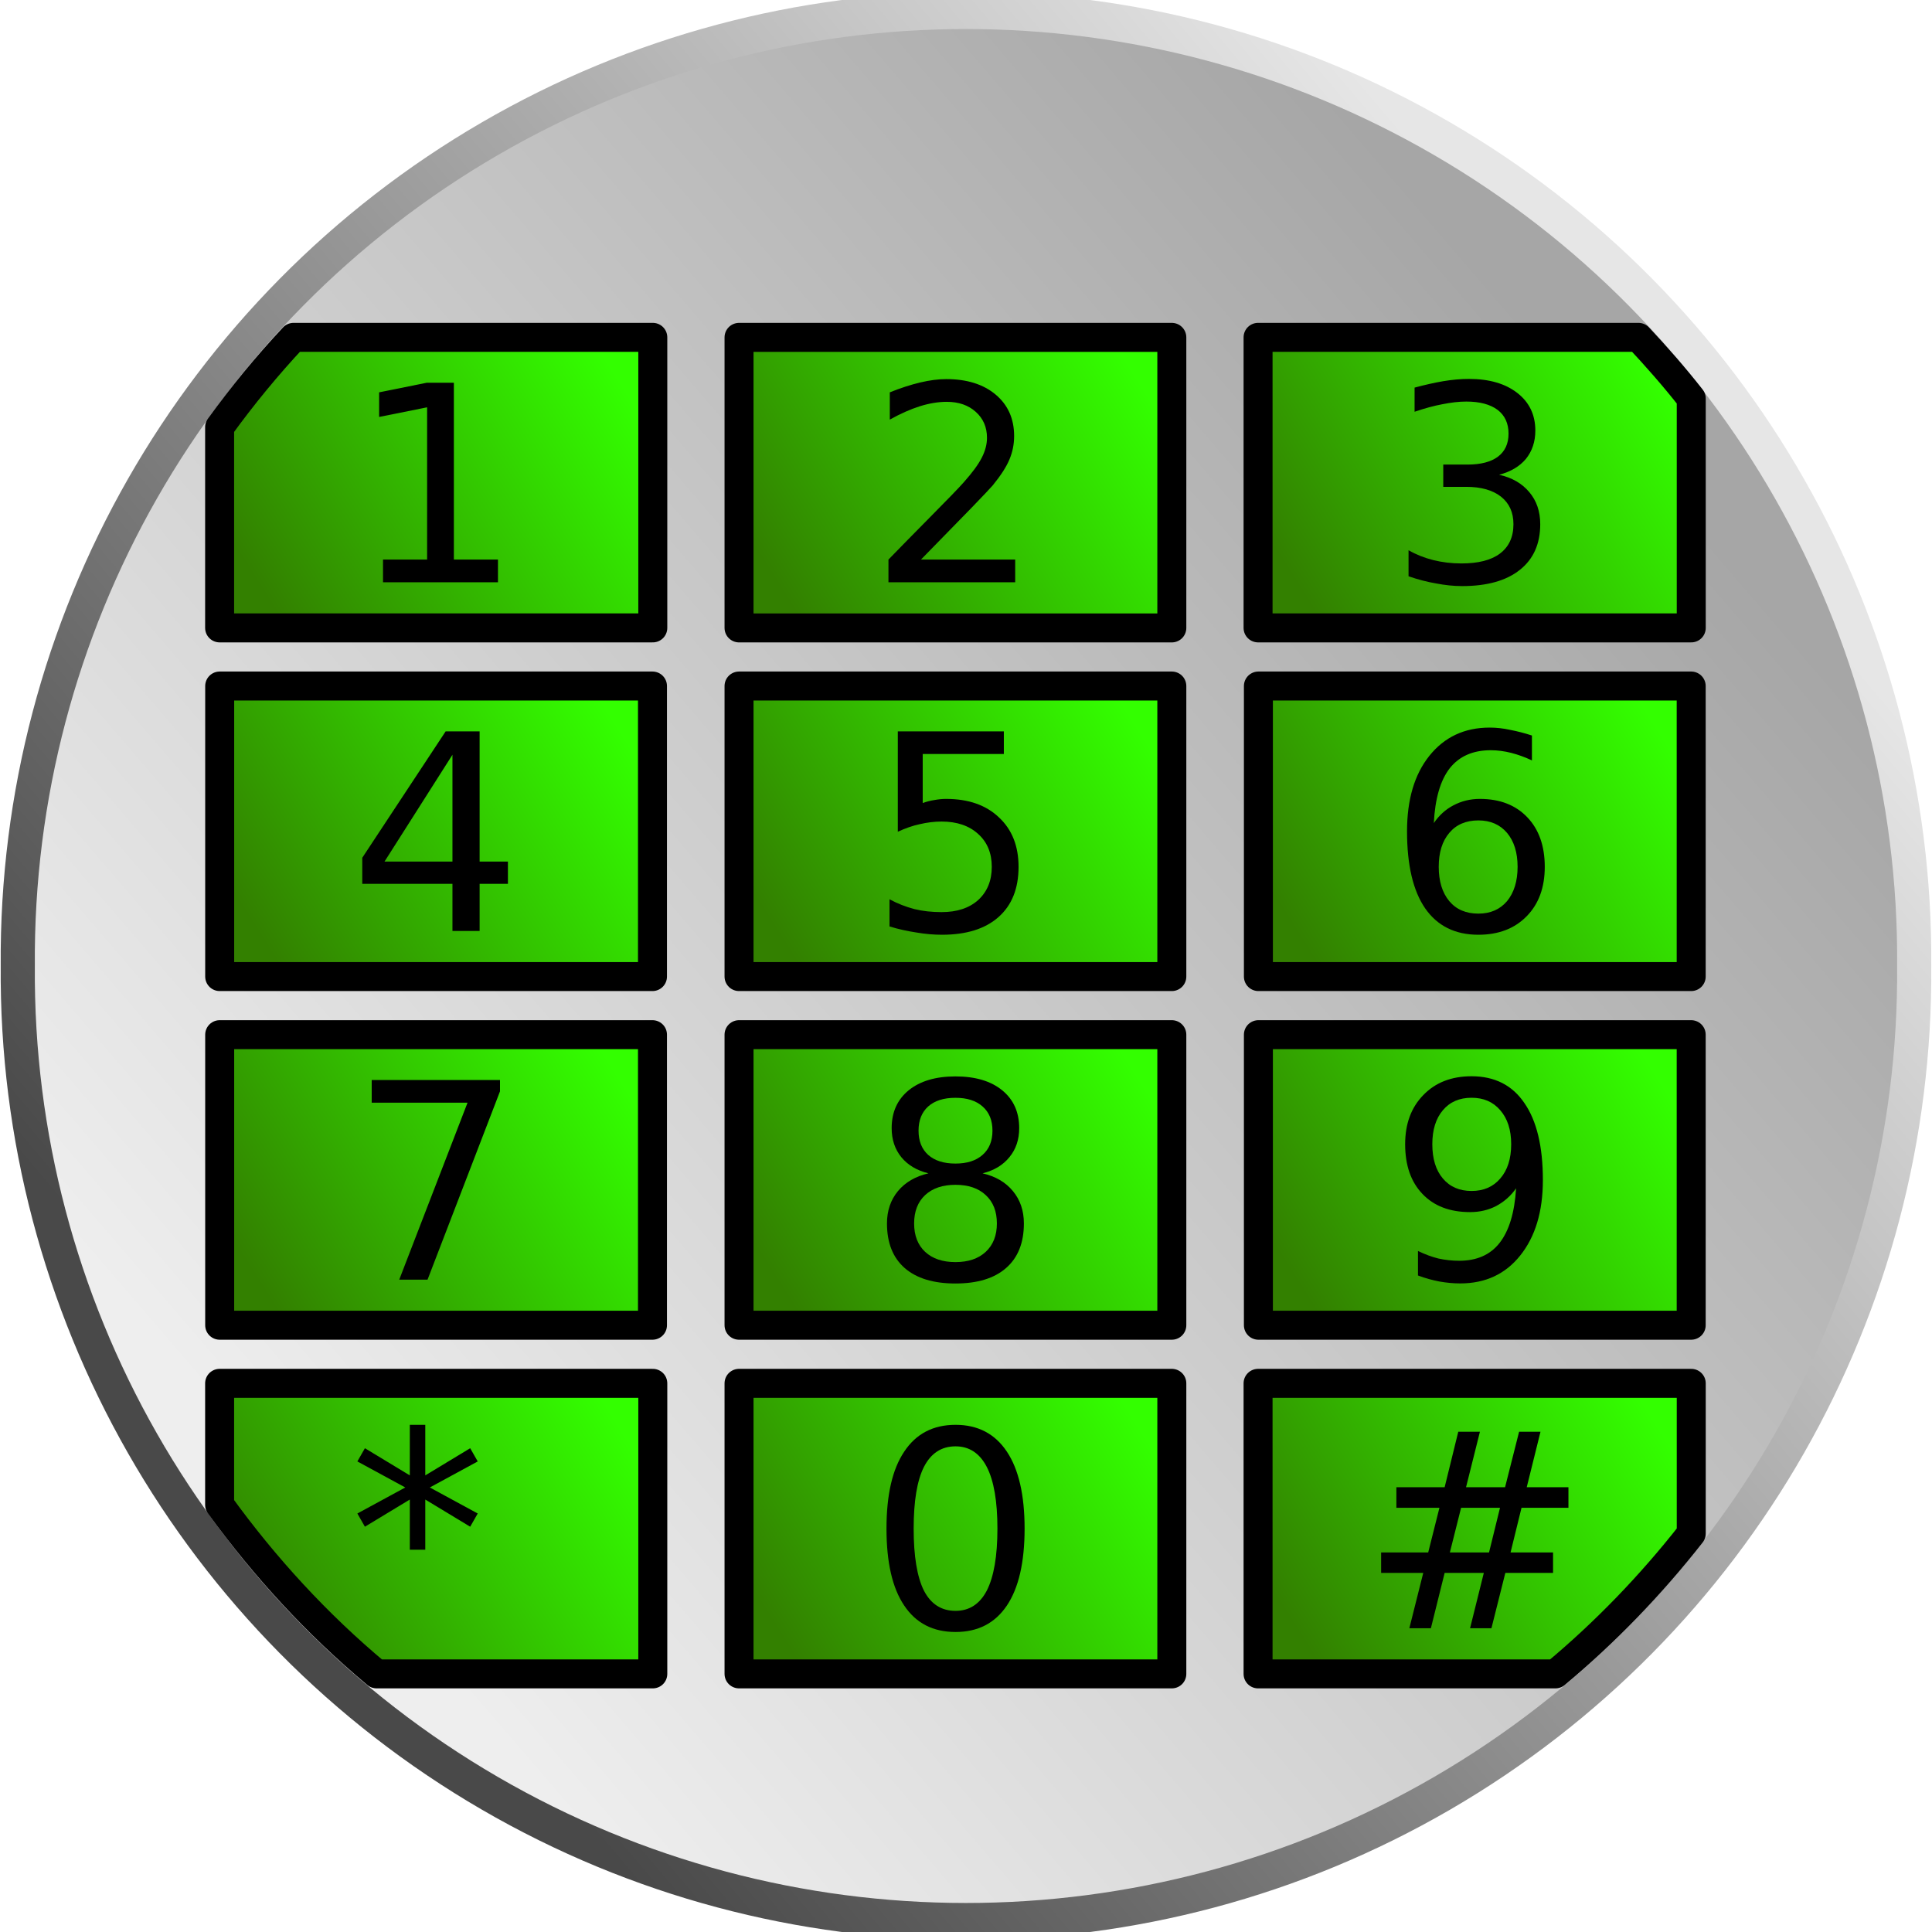
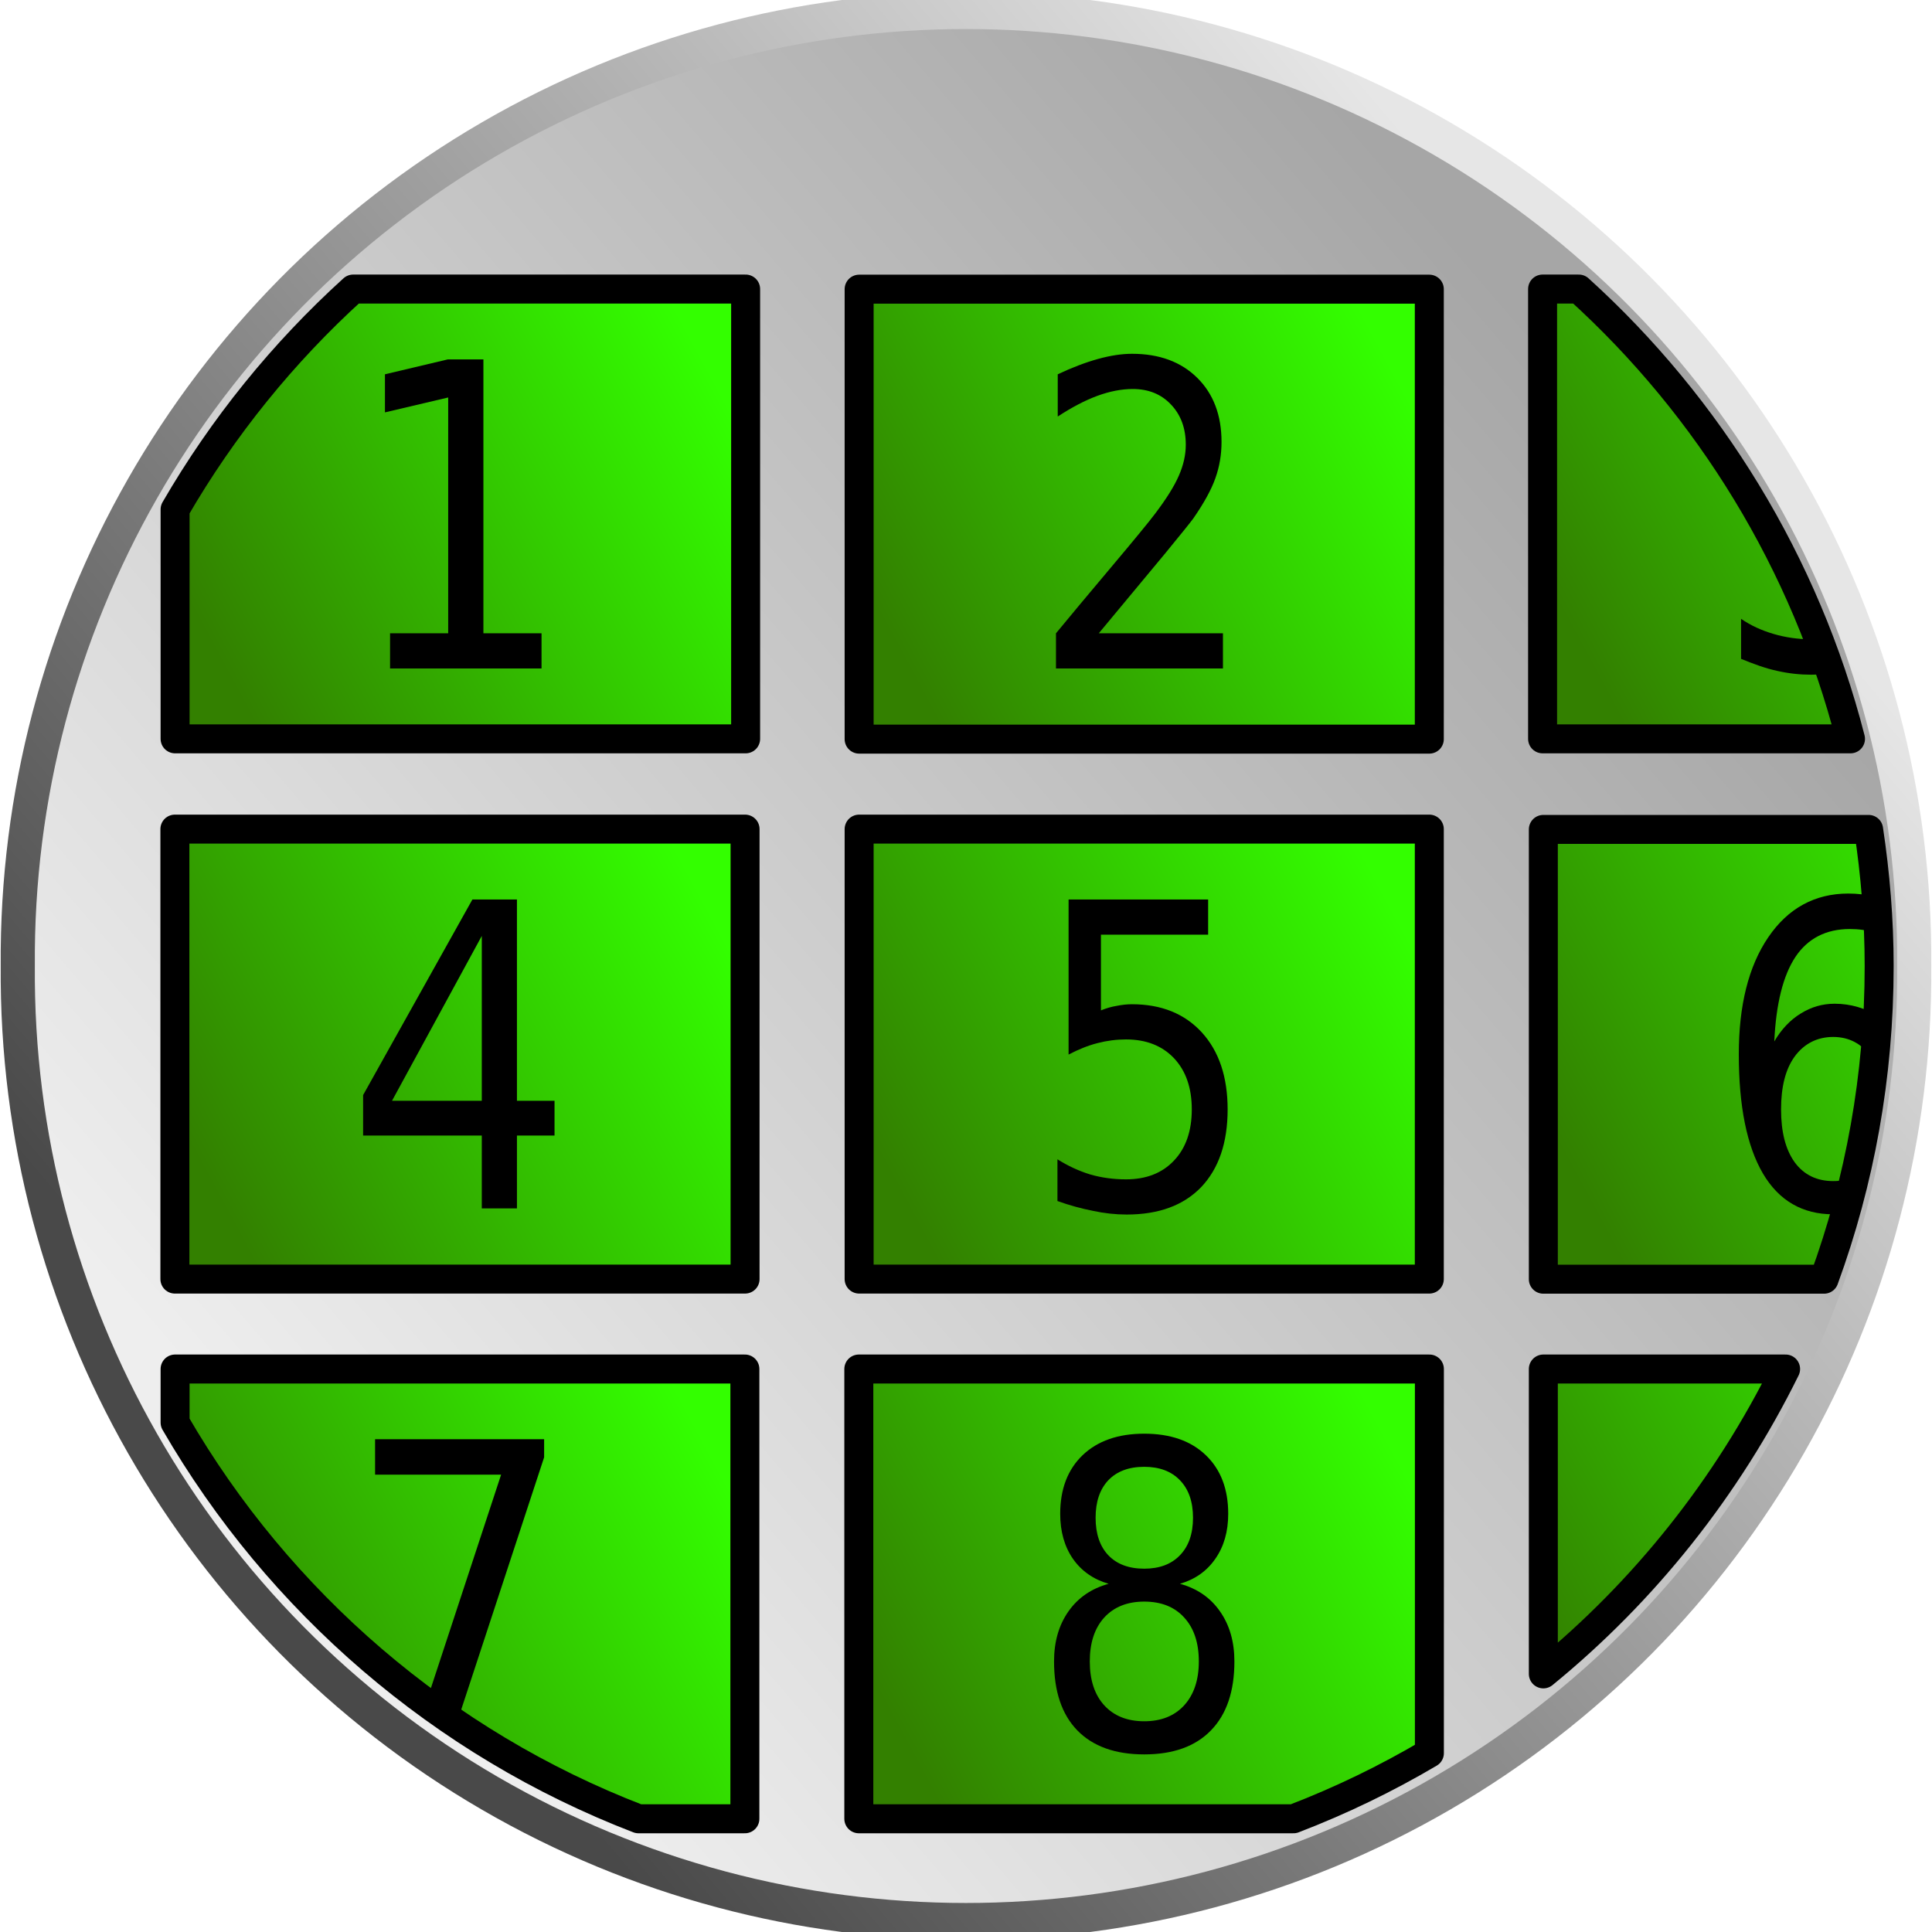
<svg xmlns="http://www.w3.org/2000/svg" xmlns:xlink="http://www.w3.org/1999/xlink" width="80" height="80" id="svg2" version="1.0">
  <defs id="defs4">
    <linearGradient id="linearGradient3187">
      <stop style="stop-color:#494949;stop-opacity:1;" offset="0" id="stop3189" />
      <stop style="stop-color:#e6e6e6;stop-opacity:1;" offset="1" id="stop3191" />
    </linearGradient>
    <linearGradient xlink:href="#linearGradient3187" id="linearGradient3193" x1="-17.59" y1="50.915" x2="4.5" y2="30.626" gradientUnits="userSpaceOnUse" />
    <linearGradient id="linearGradient3195">
      <stop style="stop-color:#949494;stop-opacity:0.831;" offset="0" id="stop3197" />
      <stop style="stop-color:#ebebeb;stop-opacity:0.831;" offset="1" id="stop3199" />
    </linearGradient>
    <linearGradient xlink:href="#linearGradient3195" id="linearGradient3201" x1="0.724" y1="27.264" x2="-21.112" y2="47.627" gradientUnits="userSpaceOnUse" />
    <linearGradient id="linearGradient3203">
      <stop style="stop-color:#338000;stop-opacity:1;" offset="0" id="stop3205" />
      <stop style="stop-color:#33ff00;stop-opacity:1;" offset="1" id="stop3207" />
    </linearGradient>
    <linearGradient xlink:href="#linearGradient3203" id="linearGradient3209" x1="180" y1="197.862" x2="217" y2="176.862" gradientUnits="userSpaceOnUse" gradientTransform="translate(-25.44942,15.97393)" />
    <linearGradient xlink:href="#linearGradient3203" id="linearGradient3213" gradientUnits="userSpaceOnUse" x1="180" y1="197.862" x2="217" y2="176.862" gradientTransform="matrix(-1,0,0,1,420.6472,15.97393)" />
    <linearGradient xlink:href="#linearGradient3203" id="linearGradient3219" gradientUnits="userSpaceOnUse" gradientTransform="matrix(0,-1,1,0,10.23673,369.2896)" x1="180" y1="197.862" x2="217" y2="176.862" />
    <linearGradient xlink:href="#linearGradient3203" id="linearGradient3221" gradientUnits="userSpaceOnUse" gradientTransform="matrix(0,1,1,0,10.23671,-27.47249)" x1="180" y1="197.862" x2="217" y2="176.862" />
    <linearGradient xlink:href="#linearGradient3203" id="linearGradient3227" gradientUnits="userSpaceOnUse" gradientTransform="matrix(0,-1,1,0,10.52486,422.974)" x1="180" y1="197.862" x2="217" y2="176.862" />
    <linearGradient xlink:href="#linearGradient3203" id="linearGradient3229" gradientUnits="userSpaceOnUse" gradientTransform="matrix(0,1,1,0,10.52486,-23.12265)" x1="180" y1="197.862" x2="217" y2="176.862" />
    <linearGradient xlink:href="#linearGradient3203" id="linearGradient3243" gradientUnits="userSpaceOnUse" gradientTransform="translate(-25.44942,15.97393)" x1="180" y1="197.862" x2="217" y2="176.862" />
    <linearGradient xlink:href="#linearGradient3203" id="linearGradient3245" gradientUnits="userSpaceOnUse" gradientTransform="matrix(-1,0,0,1,420.6472,15.97393)" x1="180" y1="197.862" x2="217" y2="176.862" />
    <linearGradient xlink:href="#linearGradient3203" id="linearGradient3247" gradientUnits="userSpaceOnUse" gradientTransform="matrix(0,-1,1,0,10.52486,422.974)" x1="180" y1="197.862" x2="217" y2="176.862" />
    <linearGradient xlink:href="#linearGradient3203" id="linearGradient3249" gradientUnits="userSpaceOnUse" gradientTransform="matrix(0,1,1,0,10.52486,-23.12265)" x1="180" y1="197.862" x2="217" y2="176.862" />
    <linearGradient xlink:href="#linearGradient3203" id="linearGradient3252" gradientUnits="userSpaceOnUse" gradientTransform="matrix(0,0.8630386,1.00347,0,9.586658,6.564177)" x1="217" y1="176.862" x2="180" y2="197.862" />
    <linearGradient xlink:href="#linearGradient3203" id="linearGradient3255" gradientUnits="userSpaceOnUse" gradientTransform="matrix(0,-0.8630386,1.00347,0,9.586658,398.2872)" x1="180" y1="176.862" x2="217" y2="197.862" />
    <linearGradient xlink:href="#linearGradient3203" id="linearGradient3258" gradientUnits="userSpaceOnUse" gradientTransform="matrix(-0.8630386,0,0,1.00347,390.9604,11.91343)" x1="217" y1="197.862" x2="180" y2="176.862" />
    <linearGradient xlink:href="#linearGradient3203" id="linearGradient3261" gradientUnits="userSpaceOnUse" gradientTransform="matrix(0.8630386,0,0,1.00347,-0.7625854,11.91343)" x1="180" y1="197.862" x2="217" y2="176.862" />
    <linearGradient xlink:href="#linearGradient3203" id="linearGradient3273" gradientUnits="userSpaceOnUse" gradientTransform="matrix(0.8630386,0,0,1.00347,-0.7625854,11.91343)" x1="180" y1="197.862" x2="217" y2="176.862" />
    <linearGradient xlink:href="#linearGradient3203" id="linearGradient3275" gradientUnits="userSpaceOnUse" gradientTransform="matrix(-0.8630386,0,0,1.00347,390.9604,11.91343)" x1="217" y1="197.862" x2="180" y2="176.862" />
    <linearGradient xlink:href="#linearGradient3203" id="linearGradient3277" gradientUnits="userSpaceOnUse" gradientTransform="matrix(0,-0.8630386,1.00347,0,9.586658,398.2872)" x1="180" y1="176.862" x2="217" y2="197.862" />
    <linearGradient xlink:href="#linearGradient3203" id="linearGradient3279" gradientUnits="userSpaceOnUse" gradientTransform="matrix(0,0.8630386,1.00347,0,9.586658,6.564177)" x1="217" y1="176.862" x2="180" y2="197.862" />
    <linearGradient xlink:href="#linearGradient3203" id="linearGradient5607" gradientUnits="userSpaceOnUse" gradientTransform="matrix(0,-0.8630386,1.00347,0,9.586658,398.2872)" x1="180" y1="176.862" x2="217" y2="197.862" />
    <linearGradient xlink:href="#linearGradient3203" id="linearGradient5609" gradientUnits="userSpaceOnUse" gradientTransform="matrix(0,0.8630386,1.00347,0,9.586658,6.564177)" x1="217" y1="176.862" x2="180" y2="197.862" />
    <linearGradient xlink:href="#linearGradient3203" id="linearGradient5617" gradientUnits="userSpaceOnUse" gradientTransform="matrix(0.8630386,0,0,1.00347,-0.7625854,11.91343)" x1="180" y1="197.862" x2="217" y2="176.862" />
    <linearGradient xlink:href="#linearGradient3203" id="linearGradient5619" gradientUnits="userSpaceOnUse" gradientTransform="matrix(-0.8630386,0,0,1.00347,390.9604,11.91343)" x1="217" y1="197.862" x2="180" y2="176.862" />
    <linearGradient xlink:href="#linearGradient3203" id="linearGradient4254" gradientUnits="userSpaceOnUse" x1="165.973" y1="182.486" x2="180.446" y2="173.331" />
-     <linearGradient xlink:href="#linearGradient3203" id="linearGradient4259" gradientUnits="userSpaceOnUse" x1="165.973" y1="182.486" x2="180.446" y2="173.331" gradientTransform="translate(21.50539,0)" />
+     <linearGradient xlink:href="#linearGradient3203" id="linearGradient4259" gradientUnits="userSpaceOnUse" x1="165.973" y1="182.486" x2="180.446" y2="173.331" gradientTransform="matrix(1.317458,0,0,1.548671,-25.5526,-96.11559)" />
    <linearGradient xlink:href="#linearGradient3203" id="linearGradient4264" gradientUnits="userSpaceOnUse" x1="165.973" y1="182.486" x2="180.446" y2="173.331" gradientTransform="translate(-111.7894,-114.2608)" />
-     <linearGradient xlink:href="#linearGradient3203" id="linearGradient4284" gradientUnits="userSpaceOnUse" x1="165.973" y1="182.486" x2="180.446" y2="173.331" gradientTransform="translate(43.01077,28.87371)" />
-     <linearGradient xlink:href="#linearGradient3203" id="linearGradient4289" gradientUnits="userSpaceOnUse" x1="165.973" y1="182.486" x2="180.446" y2="173.331" gradientTransform="translate(43.01077,14.43685)" />
+     <linearGradient xlink:href="#linearGradient3203" id="linearGradient4284" gradientUnits="userSpaceOnUse" x1="165.973" y1="182.486" x2="180.446" y2="173.331" gradientTransform="matrix(1.317458,0,0,1.548671,-152.0203,-208.9711)" />
+     <linearGradient xlink:href="#linearGradient3203" id="linearGradient4289" gradientUnits="userSpaceOnUse" x1="165.973" y1="182.486" x2="180.446" y2="173.331" gradientTransform="matrix(1.317458,0,0,1.548671,-152.0203,-231.329)" />
    <linearGradient xlink:href="#linearGradient3203" id="linearGradient4294" gradientUnits="userSpaceOnUse" x1="165.973" y1="182.486" x2="180.446" y2="173.331" gradientTransform="translate(43.01077,0)" />
    <linearGradient xlink:href="#linearGradient3203" id="linearGradient4299" gradientUnits="userSpaceOnUse" x1="165.973" y1="182.486" x2="180.446" y2="173.331" gradientTransform="translate(21.50539,43.31056)" />
-     <linearGradient xlink:href="#linearGradient3203" id="linearGradient4304" gradientUnits="userSpaceOnUse" x1="165.973" y1="182.486" x2="180.446" y2="173.331" gradientTransform="translate(21.50539,14.43685)" />
+     <linearGradient xlink:href="#linearGradient3203" id="linearGradient4304" gradientUnits="userSpaceOnUse" x1="165.973" y1="182.486" x2="180.446" y2="173.331" gradientTransform="matrix(1.317458,0,0,1.548671,-25.5526,-73.75765)" />
    <linearGradient xlink:href="#linearGradient3203" id="linearGradient4309" gradientUnits="userSpaceOnUse" x1="165.973" y1="182.486" x2="180.446" y2="173.331" gradientTransform="translate(-154.8002,-114.2608)" />
-     <linearGradient xlink:href="#linearGradient3203" id="linearGradient4314" gradientUnits="userSpaceOnUse" x1="165.973" y1="182.486" x2="180.446" y2="173.331" gradientTransform="translate(0,28.87371)" />
-     <linearGradient xlink:href="#linearGradient3203" id="linearGradient4319" gradientUnits="userSpaceOnUse" x1="165.973" y1="182.486" x2="180.446" y2="173.331" gradientTransform="translate(0,14.43685)" />
+     <linearGradient xlink:href="#linearGradient3203" id="linearGradient4314" gradientUnits="userSpaceOnUse" x1="165.973" y1="182.486" x2="180.446" y2="173.331" gradientTransform="matrix(1.317458,0,0,1.548671,-208.6852,-208.9711)" />
+     <linearGradient xlink:href="#linearGradient3203" id="linearGradient4319" gradientUnits="userSpaceOnUse" x1="165.973" y1="182.486" x2="180.446" y2="173.331" gradientTransform="matrix(1.317458,0,0,1.548671,-53.88503,-73.75765)" />
    <linearGradient xlink:href="#linearGradient3203" id="linearGradient4342" gradientUnits="userSpaceOnUse" x1="165.973" y1="182.486" x2="180.446" y2="173.331" />
-     <linearGradient xlink:href="#linearGradient3203" id="linearGradient4347" gradientUnits="userSpaceOnUse" x1="165.973" y1="182.486" x2="180.446" y2="173.331" gradientTransform="translate(21.50539,28.87371)" />
+     <linearGradient xlink:href="#linearGradient3203" id="linearGradient4347" gradientUnits="userSpaceOnUse" x1="165.973" y1="182.486" x2="180.446" y2="173.331" gradientTransform="matrix(1.317458,0,0,1.548671,-180.3528,-208.9711)" />
    <linearGradient xlink:href="#linearGradient3203" id="linearGradient4431" gradientUnits="userSpaceOnUse" x1="165.973" y1="182.486" x2="180.446" y2="173.331" gradientTransform="translate(-154.8002,-157.5713)" />
    <linearGradient xlink:href="#linearGradient3203" id="linearGradient4434" gradientUnits="userSpaceOnUse" gradientTransform="translate(-111.7894,-157.5713)" x1="165.973" y1="182.486" x2="180.446" y2="173.331" />
+     <linearGradient xlink:href="#linearGradient3203" id="linearGradient4439" gradientUnits="userSpaceOnUse" gradientTransform="matrix(1.317458,0,0,1.548671,-152.0203,-253.6869)" x1="165.973" y1="182.486" x2="180.446" y2="173.331" />
+     <linearGradient xlink:href="#linearGradient3203" id="linearGradient4441" gradientUnits="userSpaceOnUse" gradientTransform="matrix(1.317458,0,0,1.548671,-208.6852,-253.6869)" x1="165.973" y1="182.486" x2="180.446" y2="173.331" />
  </defs>
  <g id="layer1" transform="translate(-154.8002,-157.5713)">
    <path style="opacity:1;fill:url(#linearGradient3201);fill-opacity:1;stroke:url(#linearGradient3193);stroke-width:0.616;stroke-linecap:butt;stroke-linejoin:round;stroke-miterlimit:4;stroke-dasharray:none;stroke-dashoffset:0;stroke-opacity:1" id="path2489" d="M 8.732,39.155 A 17.113,15.775 0 1 1 -25.493,39.155 A 17.113,15.775 0 1 1 8.732,39.155 z" transform="matrix(2.294428,0,0,2.489045,214.0281,100.113)" />
-     <path style="fill:url(#linearGradient4431);fill-opacity:1;stroke:#000000;stroke-width:1.2;stroke-linecap:round;stroke-linejoin:round;stroke-miterlimit:4;stroke-dasharray:none;stroke-dashoffset:0;stroke-opacity:1" d="M 12.156 13.969 C 11.059 15.141 10.037 16.384 9.094 17.688 L 9.094 26 L 27.031 26 L 27.031 13.969 L 12.156 13.969 z " transform="translate(154.8002,157.5713)" id="rect2436" />
-     <path style="font-size:11.337px;font-style:normal;font-weight:normal;fill:#000000;fill-opacity:1;stroke:none;stroke-width:1px;stroke-linecap:butt;stroke-linejoin:miter;stroke-opacity:1;font-family:Bitstream Vera Sans" d="M 170.66,180.742 L 172.486,180.742 L 172.486,174.437 L 170.499,174.836 L 170.499,173.817 L 172.475,173.419 L 173.594,173.419 L 173.594,180.742 L 175.42,180.742 L 175.42,181.683 L 170.66,181.683 L 170.66,180.742" id="text3994" />
-     <rect y="185.978" x="163.897" height="12.031" width="17.921" id="rect4243" style="fill:url(#linearGradient4319);fill-opacity:1;stroke:#000000;stroke-width:1.2;stroke-linecap:round;stroke-linejoin:round;stroke-miterlimit:4;stroke-dasharray:none;stroke-dashoffset:0;stroke-opacity:1" />
-     <text id="text4245" y="196.12" x="169.254" style="font-size:11.337px;font-style:normal;font-weight:normal;fill:#000000;fill-opacity:1;stroke:none;stroke-width:1px;stroke-linecap:butt;stroke-linejoin:miter;stroke-opacity:1;font-family:Bitstream Vera Sans" xml:space="preserve">
-       <tspan y="196.12" x="169.254" id="tspan4247">4</tspan>
+     <path style="fill:url(#linearGradient4441);fill-opacity:1;stroke:#000000;stroke-width:1.2;stroke-linecap:round;stroke-linejoin:round;stroke-miterlimit:4;stroke-dasharray:none;stroke-dashoffset:0;stroke-opacity:1" d="M 14.625 11.969 C 11.727 14.597 9.223 17.686 7.25 21.094 L 7.25 30.594 L 30.875 30.594 L 30.875 11.969 L 14.625 11.969 z " transform="translate(154.8002,157.5713)" id="rect2436" />
+     <path style="font-size:11.337px;font-style:normal;font-weight:normal;fill:#000000;fill-opacity:1;stroke:none;stroke-width:1.2;stroke-linecap:butt;stroke-linejoin:miter;stroke-opacity:1;font-family:Bitstream Vera Sans;stroke-miterlimit:4;stroke-dasharray:none" d="M 170.952,183.795 L 173.359,183.795 L 173.359,174.03 L 170.74,174.647 L 170.74,173.07 L 173.344,172.453 L 174.817,172.453 L 174.817,183.795 L 177.224,183.795 L 177.224,185.252 L 170.952,185.252 L 170.952,183.795" id="text3994" />
+     <rect y="191.903" x="162.042" height="18.632" width="23.61" id="rect4243" style="fill:url(#linearGradient4319);fill-opacity:1;stroke:#000000;stroke-width:1.2;stroke-linecap:round;stroke-linejoin:round;stroke-miterlimit:4;stroke-dasharray:none;stroke-dashoffset:0;stroke-opacity:1" />
+     <text id="text4245" y="191.486" x="183.338" style="font-size:16.194px;font-style:normal;font-weight:normal;fill:#000000;fill-opacity:1;stroke:none;stroke-width:1.2;stroke-linecap:butt;stroke-linejoin:miter;stroke-opacity:1;font-family:Bitstream Vera Sans;stroke-miterlimit:4;stroke-dasharray:none" xml:space="preserve" transform="scale(0.9223351,1.084205)">
+       <tspan y="191.486" x="183.338" id="tspan4247">4</tspan>
    </text>
-     <rect y="200.415" x="163.897" height="12.031" width="17.921" id="rect4233" style="fill:url(#linearGradient4314);fill-opacity:1;stroke:#000000;stroke-width:1.2;stroke-linecap:round;stroke-linejoin:round;stroke-miterlimit:4;stroke-dasharray:none;stroke-dashoffset:0;stroke-opacity:1" />
-     <text id="text4235" y="210.557" x="169.254" style="font-size:11.337px;font-style:normal;font-weight:normal;fill:#000000;fill-opacity:1;stroke:none;stroke-width:1px;stroke-linecap:butt;stroke-linejoin:miter;stroke-opacity:1;font-family:Bitstream Vera Sans" xml:space="preserve">
-       <tspan y="210.557" x="169.254" id="tspan4237">7</tspan>
+     <path style="fill:url(#linearGradient4314);fill-opacity:1;stroke:#000000;stroke-width:1.2;stroke-linecap:round;stroke-linejoin:round;stroke-miterlimit:4;stroke-dasharray:none;stroke-dashoffset:0;stroke-opacity:1" d="M 7.25 56.688 L 7.25 58.906 C 11.556 66.344 18.325 72.192 26.438 75.312 L 30.844 75.312 L 30.844 56.688 L 7.25 56.688 z " transform="translate(154.8002,157.5713)" id="rect4233" />
+     <path style="font-size:16.194px;font-style:normal;font-weight:normal;fill:#000000;fill-opacity:1;stroke:none;stroke-width:1.2;stroke-linecap:butt;stroke-linejoin:miter;stroke-opacity:1;font-family:Bitstream Vera Sans;stroke-miterlimit:4;stroke-dasharray:none" d="M 15.531 59.594 L 15.531 61.062 L 20.75 61.062 L 17.656 70.469 C 18.067 70.77 18.484 71.09 18.906 71.375 L 22.531 60.344 L 22.531 59.594 L 15.531 59.594 z " transform="translate(154.8002,157.5713)" id="text4235" />
+     <rect y="169.545" x="190.375" height="18.632" width="23.61" id="rect4213" style="fill:url(#linearGradient4259);fill-opacity:1;stroke:#000000;stroke-width:1.2;stroke-linecap:round;stroke-linejoin:round;stroke-miterlimit:4;stroke-dasharray:none;stroke-dashoffset:0;stroke-opacity:1" />
+     <path style="font-size:11.337px;font-style:normal;font-weight:normal;fill:#000000;fill-opacity:1;stroke:none;stroke-width:1.2;stroke-linecap:butt;stroke-linejoin:miter;stroke-opacity:1;font-family:Bitstream Vera Sans;stroke-miterlimit:4;stroke-dasharray:none" d="M 200.298,183.795 L 205.44,183.795 L 205.44,185.252 L 198.526,185.252 L 198.526,183.795 C 199.085,183.115 199.846,182.203 200.809,181.06 C 201.776,179.911 202.384,179.171 202.632,178.84 C 203.103,178.217 203.432,177.691 203.616,177.262 C 203.806,176.828 203.901,176.402 203.901,175.985 C 203.901,175.305 203.697,174.75 203.288,174.322 C 202.885,173.893 202.357,173.679 201.706,173.679 C 201.244,173.679 200.755,173.773 200.24,173.962 C 199.729,174.15 199.182,174.436 198.599,174.819 L 198.599,173.07 C 199.192,172.79 199.746,172.579 200.262,172.436 C 200.777,172.293 201.249,172.221 201.676,172.221 C 202.804,172.221 203.704,172.553 204.375,173.216 C 205.046,173.879 205.381,174.765 205.381,175.873 C 205.381,176.399 205.296,176.899 205.126,177.374 C 204.961,177.842 204.657,178.397 204.214,179.037 C 204.093,179.203 203.706,179.683 203.055,180.477 C 202.403,181.266 201.484,182.372 200.298,183.795" id="text4215" />
+     <rect y="191.903" x="190.375" height="18.632" width="23.61" id="rect4203" style="fill:url(#linearGradient4304);fill-opacity:1;stroke:#000000;stroke-width:1.2;stroke-linecap:round;stroke-linejoin:round;stroke-miterlimit:4;stroke-dasharray:none;stroke-dashoffset:0;stroke-opacity:1" />
+     <text id="text4205" y="191.486" x="214.057" style="font-size:16.194px;font-style:normal;font-weight:normal;fill:#000000;fill-opacity:1;stroke:none;stroke-width:1.2;stroke-linecap:butt;stroke-linejoin:miter;stroke-opacity:1;font-family:Bitstream Vera Sans;stroke-miterlimit:4;stroke-dasharray:none" xml:space="preserve" transform="scale(0.9223351,1.084205)">
+       <tspan y="191.486" x="214.057" id="tspan4207">5</tspan>
    </text>
-     <path style="fill:url(#linearGradient4309);fill-opacity:1;stroke:#000000;stroke-width:1.2;stroke-linecap:round;stroke-linejoin:round;stroke-miterlimit:4;stroke-dasharray:none;stroke-dashoffset:0;stroke-opacity:1" d="M 9.094 57.281 L 9.094 62.312 C 10.966 64.899 13.146 67.27 15.594 69.312 L 27.031 69.312 L 27.031 57.281 L 9.094 57.281 z " transform="translate(154.8002,157.5713)" id="rect4223" />
-     <text id="text4225" y="224.994" x="169.254" style="font-size:11.337px;font-style:normal;font-weight:normal;fill:#000000;fill-opacity:1;stroke:none;stroke-width:1px;stroke-linecap:butt;stroke-linejoin:miter;stroke-opacity:1;font-family:Bitstream Vera Sans" xml:space="preserve">
-       <tspan y="224.994" x="169.254" id="tspan4227">*</tspan>
-     </text>
-     <rect y="171.541" x="185.402" height="12.031" width="17.921" id="rect4213" style="fill:url(#linearGradient4259);fill-opacity:1;stroke:#000000;stroke-width:1.2;stroke-linecap:round;stroke-linejoin:round;stroke-miterlimit:4;stroke-dasharray:none;stroke-dashoffset:0;stroke-opacity:1" />
-     <path style="font-size:11.337px;font-style:normal;font-weight:normal;fill:#000000;fill-opacity:1;stroke:none;stroke-width:1px;stroke-linecap:butt;stroke-linejoin:miter;stroke-opacity:1;font-family:Bitstream Vera Sans" d="M 192.935,180.742 L 196.837,180.742 L 196.837,181.683 L 191.589,181.683 L 191.589,180.742 C 192.014,180.303 192.591,179.715 193.322,178.976 C 194.056,178.235 194.518,177.757 194.706,177.543 C 195.064,177.14 195.313,176.801 195.453,176.524 C 195.597,176.244 195.669,175.969 195.669,175.699 C 195.669,175.26 195.514,174.902 195.204,174.625 C 194.898,174.349 194.497,174.21 194.003,174.21 C 193.652,174.21 193.281,174.271 192.89,174.393 C 192.503,174.515 192.088,174.699 191.645,174.946 L 191.645,173.817 C 192.095,173.636 192.516,173.5 192.907,173.408 C 193.298,173.315 193.656,173.269 193.981,173.269 C 194.837,173.269 195.52,173.483 196.029,173.911 C 196.538,174.339 196.793,174.911 196.793,175.627 C 196.793,175.967 196.728,176.29 196.599,176.596 C 196.474,176.899 196.243,177.257 195.907,177.67 C 195.815,177.777 195.522,178.087 195.027,178.6 C 194.533,179.109 193.835,179.823 192.935,180.742" id="text4215" />
-     <rect y="185.978" x="185.402" height="12.031" width="17.921" id="rect4203" style="fill:url(#linearGradient4304);fill-opacity:1;stroke:#000000;stroke-width:1.2;stroke-linecap:round;stroke-linejoin:round;stroke-miterlimit:4;stroke-dasharray:none;stroke-dashoffset:0;stroke-opacity:1" />
-     <text id="text4205" y="196.12" x="190.759" style="font-size:11.337px;font-style:normal;font-weight:normal;fill:#000000;fill-opacity:1;stroke:none;stroke-width:1px;stroke-linecap:butt;stroke-linejoin:miter;stroke-opacity:1;font-family:Bitstream Vera Sans" xml:space="preserve">
-       <tspan y="196.12" x="190.759" id="tspan4207">5</tspan>
-     </text>
-     <rect y="200.415" x="185.402" height="12.031" width="17.921" id="rect4193" style="fill:url(#linearGradient4347);fill-opacity:1;stroke:#000000;stroke-width:1.2;stroke-linecap:round;stroke-linejoin:round;stroke-miterlimit:4;stroke-dasharray:none;stroke-dashoffset:0;stroke-opacity:1" />
-     <path style="font-size:11.337px;font-style:normal;font-weight:normal;fill:#000000;fill-opacity:1;stroke:none;stroke-width:1px;stroke-linecap:butt;stroke-linejoin:miter;stroke-opacity:1;font-family:Bitstream Vera Sans" d="M 194.363,206.632 C 193.831,206.632 193.412,206.774 193.106,207.059 C 192.804,207.343 192.652,207.734 192.652,208.232 C 192.652,208.73 192.804,209.122 193.106,209.406 C 193.412,209.69 193.831,209.832 194.363,209.832 C 194.894,209.832 195.313,209.69 195.619,209.406 C 195.926,209.118 196.079,208.727 196.079,208.232 C 196.079,207.734 195.926,207.343 195.619,207.059 C 195.317,206.774 194.898,206.632 194.363,206.632 M 193.245,206.156 C 192.765,206.038 192.39,205.815 192.121,205.486 C 191.855,205.158 191.722,204.758 191.722,204.285 C 191.722,203.625 191.957,203.102 192.425,202.719 C 192.898,202.335 193.543,202.143 194.363,202.143 C 195.186,202.143 195.832,202.335 196.3,202.719 C 196.769,203.102 197.003,203.625 197.003,204.285 C 197.003,204.758 196.869,205.158 196.599,205.486 C 196.333,205.815 195.963,206.038 195.487,206.156 C 196.025,206.282 196.444,206.527 196.743,206.892 C 197.046,207.258 197.197,207.704 197.197,208.232 C 197.197,209.033 196.952,209.647 196.461,210.076 C 195.974,210.504 195.274,210.718 194.363,210.718 C 193.451,210.718 192.75,210.504 192.259,210.076 C 191.772,209.647 191.528,209.033 191.528,208.232 C 191.528,207.704 191.68,207.258 191.982,206.892 C 192.285,206.527 192.706,206.282 193.245,206.156 M 192.835,204.39 C 192.835,204.818 192.968,205.152 193.233,205.392 C 193.503,205.632 193.879,205.752 194.363,205.752 C 194.843,205.752 195.217,205.632 195.487,205.392 C 195.76,205.152 195.896,204.818 195.896,204.39 C 195.896,203.962 195.76,203.628 195.487,203.388 C 195.217,203.148 194.843,203.029 194.363,203.029 C 193.879,203.029 193.503,203.148 193.233,203.388 C 192.968,203.628 192.835,203.962 192.835,204.39" id="text4195" />
-     <rect y="214.852" x="185.402" height="12.031" width="17.921" id="rect4183" style="fill:url(#linearGradient4299);fill-opacity:1;stroke:#000000;stroke-width:1.2;stroke-linecap:round;stroke-linejoin:round;stroke-miterlimit:4;stroke-dasharray:none;stroke-dashoffset:0;stroke-opacity:1" />
-     <text id="text4185" y="224.994" x="190.759" style="font-size:11.337px;font-style:normal;font-weight:normal;fill:#000000;fill-opacity:1;stroke:none;stroke-width:1px;stroke-linecap:butt;stroke-linejoin:miter;stroke-opacity:1;font-family:Bitstream Vera Sans" xml:space="preserve">
-       <tspan y="224.994" x="190.759" id="tspan4187">0</tspan>
-     </text>
-     <path style="fill:url(#linearGradient4434);fill-opacity:1;stroke:#000000;stroke-width:1.2;stroke-linecap:round;stroke-linejoin:round;stroke-miterlimit:4;stroke-dasharray:none;stroke-dashoffset:0;stroke-opacity:1" d="M 52.094 13.969 L 52.094 26 L 70.031 26 L 70.031 16.5 C 69.343 15.622 68.605 14.782 67.844 13.969 L 52.094 13.969 z " transform="translate(154.8002,157.5713)" id="rect4173" />
-     <text id="text4175" y="181.683" x="212.264" style="font-size:11.337px;font-style:normal;font-weight:normal;fill:#000000;fill-opacity:1;stroke:none;stroke-width:1px;stroke-linecap:butt;stroke-linejoin:miter;stroke-opacity:1;font-family:Bitstream Vera Sans" xml:space="preserve">
-       <tspan y="181.683" x="212.264" id="tspan4177">3</tspan>
-     </text>
-     <rect y="185.978" x="206.908" height="12.031" width="17.921" id="rect4163" style="fill:url(#linearGradient4289);fill-opacity:1;stroke:#000000;stroke-width:1.2;stroke-linecap:round;stroke-linejoin:round;stroke-miterlimit:4;stroke-dasharray:none;stroke-dashoffset:0;stroke-opacity:1" />
-     <text id="text4165" y="196.12" x="212.264" style="font-size:11.337px;font-style:normal;font-weight:normal;fill:#000000;fill-opacity:1;stroke:none;stroke-width:1px;stroke-linecap:butt;stroke-linejoin:miter;stroke-opacity:1;font-family:Bitstream Vera Sans" xml:space="preserve">
-       <tspan y="196.12" x="212.264" id="tspan4167">6</tspan>
-     </text>
-     <rect y="200.415" x="206.908" height="12.031" width="17.921" id="rect4153" style="fill:url(#linearGradient4284);fill-opacity:1;stroke:#000000;stroke-width:1.2;stroke-linecap:round;stroke-linejoin:round;stroke-miterlimit:4;stroke-dasharray:none;stroke-dashoffset:0;stroke-opacity:1" />
-     <text id="text4155" y="210.557" x="212.264" style="font-size:11.337px;font-style:normal;font-weight:normal;fill:#000000;fill-opacity:1;stroke:none;stroke-width:1px;stroke-linecap:butt;stroke-linejoin:miter;stroke-opacity:1;font-family:Bitstream Vera Sans" xml:space="preserve">
-       <tspan y="210.557" x="212.264" id="tspan4157">9</tspan>
-     </text>
-     <path style="fill:url(#linearGradient4264);fill-opacity:1;stroke:#000000;stroke-width:1.2;stroke-linecap:round;stroke-linejoin:round;stroke-miterlimit:4;stroke-dasharray:none;stroke-dashoffset:0;stroke-opacity:1" d="M 52.094 57.281 L 52.094 69.312 L 64.406 69.312 C 66.476 67.586 68.367 65.623 70.031 63.5 L 70.031 57.281 L 52.094 57.281 z " transform="translate(154.8002,157.5713)" id="rect4143" />
-     <path style="font-size:11.337px;font-style:normal;font-weight:normal;fill:#000000;fill-opacity:1;stroke:none;stroke-width:1px;stroke-linecap:butt;stroke-linejoin:miter;stroke-opacity:1;font-family:Bitstream Vera Sans" d="M 216.912,220.006 L 215.301,220.006 L 214.836,221.855 L 216.458,221.855 L 216.912,220.006 M 216.081,216.856 L 215.506,219.154 L 217.122,219.154 L 217.703,216.856 L 218.589,216.856 L 218.019,219.154 L 219.746,219.154 L 219.746,220.006 L 217.803,220.006 L 217.349,221.855 L 219.109,221.855 L 219.109,222.702 L 217.133,222.702 L 216.557,224.994 L 215.672,224.994 L 216.242,222.702 L 214.62,222.702 L 214.05,224.994 L 213.158,224.994 L 213.734,222.702 L 211.99,222.702 L 211.99,221.855 L 213.939,221.855 L 214.404,220.006 L 212.621,220.006 L 212.621,219.154 L 214.62,219.154 L 215.184,216.856 L 216.081,216.856" id="text4145" />
+     <path style="fill:url(#linearGradient4347);fill-opacity:1;stroke:#000000;stroke-width:1.2;stroke-linecap:round;stroke-linejoin:round;stroke-miterlimit:4;stroke-dasharray:none;stroke-dashoffset:0;stroke-opacity:1" d="M 35.562 56.688 L 35.562 75.312 L 53.562 75.312 C 55.522 74.559 57.401 73.649 59.188 72.594 L 59.188 56.688 L 35.562 56.688 z " transform="translate(154.8002,157.5713)" id="rect4193" />
+     <path style="font-size:11.337px;font-style:normal;font-weight:normal;fill:#000000;fill-opacity:1;stroke:none;stroke-width:1.2;stroke-linecap:butt;stroke-linejoin:miter;stroke-opacity:1;font-family:Bitstream Vera Sans;stroke-miterlimit:4;stroke-dasharray:none" d="M 202.18,223.89 C 201.48,223.89 200.928,224.11 200.524,224.55 C 200.125,224.99 199.926,225.596 199.926,226.368 C 199.926,227.139 200.125,227.745 200.524,228.185 C 200.928,228.625 201.48,228.845 202.18,228.845 C 202.88,228.845 203.432,228.625 203.835,228.185 C 204.239,227.739 204.441,227.133 204.441,226.368 C 204.441,225.596 204.239,224.99 203.835,224.55 C 203.437,224.11 202.885,223.89 202.18,223.89 M 200.706,223.153 C 200.074,222.97 199.581,222.624 199.226,222.115 C 198.876,221.607 198.701,220.987 198.701,220.255 C 198.701,219.232 199.01,218.423 199.627,217.829 C 200.249,217.234 201.1,216.937 202.18,216.937 C 203.264,216.937 204.115,217.234 204.732,217.829 C 205.35,218.423 205.658,219.232 205.658,220.255 C 205.658,220.987 205.481,221.607 205.126,222.115 C 204.776,222.624 204.287,222.97 203.66,223.153 C 204.37,223.347 204.922,223.727 205.316,224.293 C 205.714,224.859 205.914,225.55 205.914,226.368 C 205.914,227.608 205.59,228.559 204.944,229.222 C 204.302,229.885 203.381,230.217 202.18,230.217 C 200.979,230.217 200.055,229.885 199.408,229.222 C 198.766,228.559 198.446,227.608 198.446,226.368 C 198.446,225.55 198.645,224.859 199.044,224.293 C 199.442,223.727 199.997,223.347 200.706,223.153 M 200.167,220.418 C 200.167,221.081 200.342,221.598 200.692,221.97 C 201.047,222.341 201.543,222.527 202.18,222.527 C 202.812,222.527 203.305,222.341 203.66,221.97 C 204.02,221.598 204.2,221.081 204.2,220.418 C 204.2,219.755 204.02,219.238 203.66,218.866 C 203.305,218.495 202.812,218.309 202.18,218.309 C 201.543,218.309 201.047,218.495 200.692,218.866 C 200.342,219.238 200.167,219.755 200.167,220.418" id="text4195" />
+     <path style="fill:url(#linearGradient4439);fill-opacity:1;stroke:#000000;stroke-width:1.2;stroke-linecap:round;stroke-linejoin:round;stroke-miterlimit:4;stroke-dasharray:none;stroke-dashoffset:0;stroke-opacity:1" d="M 63.875 11.969 L 63.875 30.594 L 76.625 30.594 C 74.758 23.32 70.772 16.863 65.375 11.969 L 63.875 11.969 z " transform="translate(154.8002,157.5713)" id="rect4173" />
+     <path style="font-size:16.194px;font-style:normal;font-weight:normal;fill:#000000;fill-opacity:1;stroke:none;stroke-width:1.2;stroke-linecap:butt;stroke-linejoin:miter;stroke-opacity:1;font-family:Bitstream Vera Sans;stroke-miterlimit:4;stroke-dasharray:none" d="M 72.094 25.625 L 72.094 27.281 C 72.609 27.493 73.112 27.678 73.594 27.781 C 74.08 27.89 74.543 27.938 75 27.938 C 75.297 27.938 75.577 27.908 75.844 27.875 C 75.679 27.39 75.496 26.914 75.312 26.438 C 75.199 26.445 75.09 26.469 74.969 26.469 C 74.439 26.469 73.924 26.393 73.438 26.25 C 72.951 26.107 72.502 25.905 72.094 25.625 z " transform="translate(154.8002,157.5713)" id="text4175" />
+     <path style="fill:url(#linearGradient4289);fill-opacity:1;stroke:#000000;stroke-width:1.2;stroke-linecap:round;stroke-linejoin:round;stroke-miterlimit:4;stroke-dasharray:none;stroke-dashoffset:0;stroke-opacity:1" d="M 63.906 34.344 L 63.906 52.969 L 75.531 52.969 C 77.01 48.923 77.813 44.555 77.812 40 C 77.812 38.075 77.653 36.191 77.375 34.344 L 63.906 34.344 z " transform="translate(154.8002,157.5713)" id="rect4163" />
+     <path style="font-size:16.194px;font-style:normal;font-weight:normal;fill:#000000;fill-opacity:1;stroke:none;stroke-width:1.2;stroke-linecap:butt;stroke-linejoin:miter;stroke-opacity:1;font-family:Bitstream Vera Sans;stroke-miterlimit:4;stroke-dasharray:none" d="M 76.531 37 C 75.155 37 74.036 37.607 73.219 38.812 C 72.402 40.013 72 41.633 72 43.656 C 72 45.811 72.334 47.456 73 48.594 C 73.666 49.725 74.647 50.281 75.906 50.281 C 76.082 50.281 76.242 50.27 76.406 50.25 C 76.548 49.745 76.66 49.232 76.781 48.719 C 76.52 48.852 76.237 48.906 75.906 48.906 C 75.245 48.906 74.701 48.657 74.312 48.125 C 73.928 47.588 73.75 46.858 73.75 45.938 C 73.75 45.012 73.928 44.282 74.312 43.75 C 74.701 43.218 75.245 42.938 75.906 42.938 C 76.567 42.938 77.085 43.218 77.469 43.75 C 77.523 43.824 77.547 43.919 77.594 44 C 77.661 43.363 77.715 42.708 77.75 42.062 C 77.247 41.757 76.652 41.563 75.969 41.562 C 75.449 41.563 74.995 41.7 74.562 41.969 C 74.13 42.232 73.756 42.628 73.469 43.125 C 73.542 41.565 73.833 40.397 74.344 39.625 C 74.859 38.853 75.621 38.469 76.594 38.469 C 76.963 38.469 77.313 38.516 77.688 38.625 C 77.719 38.634 77.75 38.647 77.781 38.656 C 77.764 38.155 77.724 37.652 77.688 37.156 C 77.666 37.151 77.646 37.13 77.625 37.125 C 77.251 37.039 76.901 37 76.531 37 z " transform="translate(154.8002,157.5713)" id="text4165" />
+     <path style="fill:url(#linearGradient4284);fill-opacity:1;stroke:#000000;stroke-width:1.2;stroke-linecap:round;stroke-linejoin:round;stroke-miterlimit:4;stroke-dasharray:none;stroke-dashoffset:0;stroke-opacity:1" d="M 63.906 56.688 L 63.906 69.312 C 68.091 65.895 71.524 61.579 73.938 56.688 L 63.906 56.688 z " transform="translate(154.8002,157.5713)" id="rect4153" />
  </g>
</svg>
